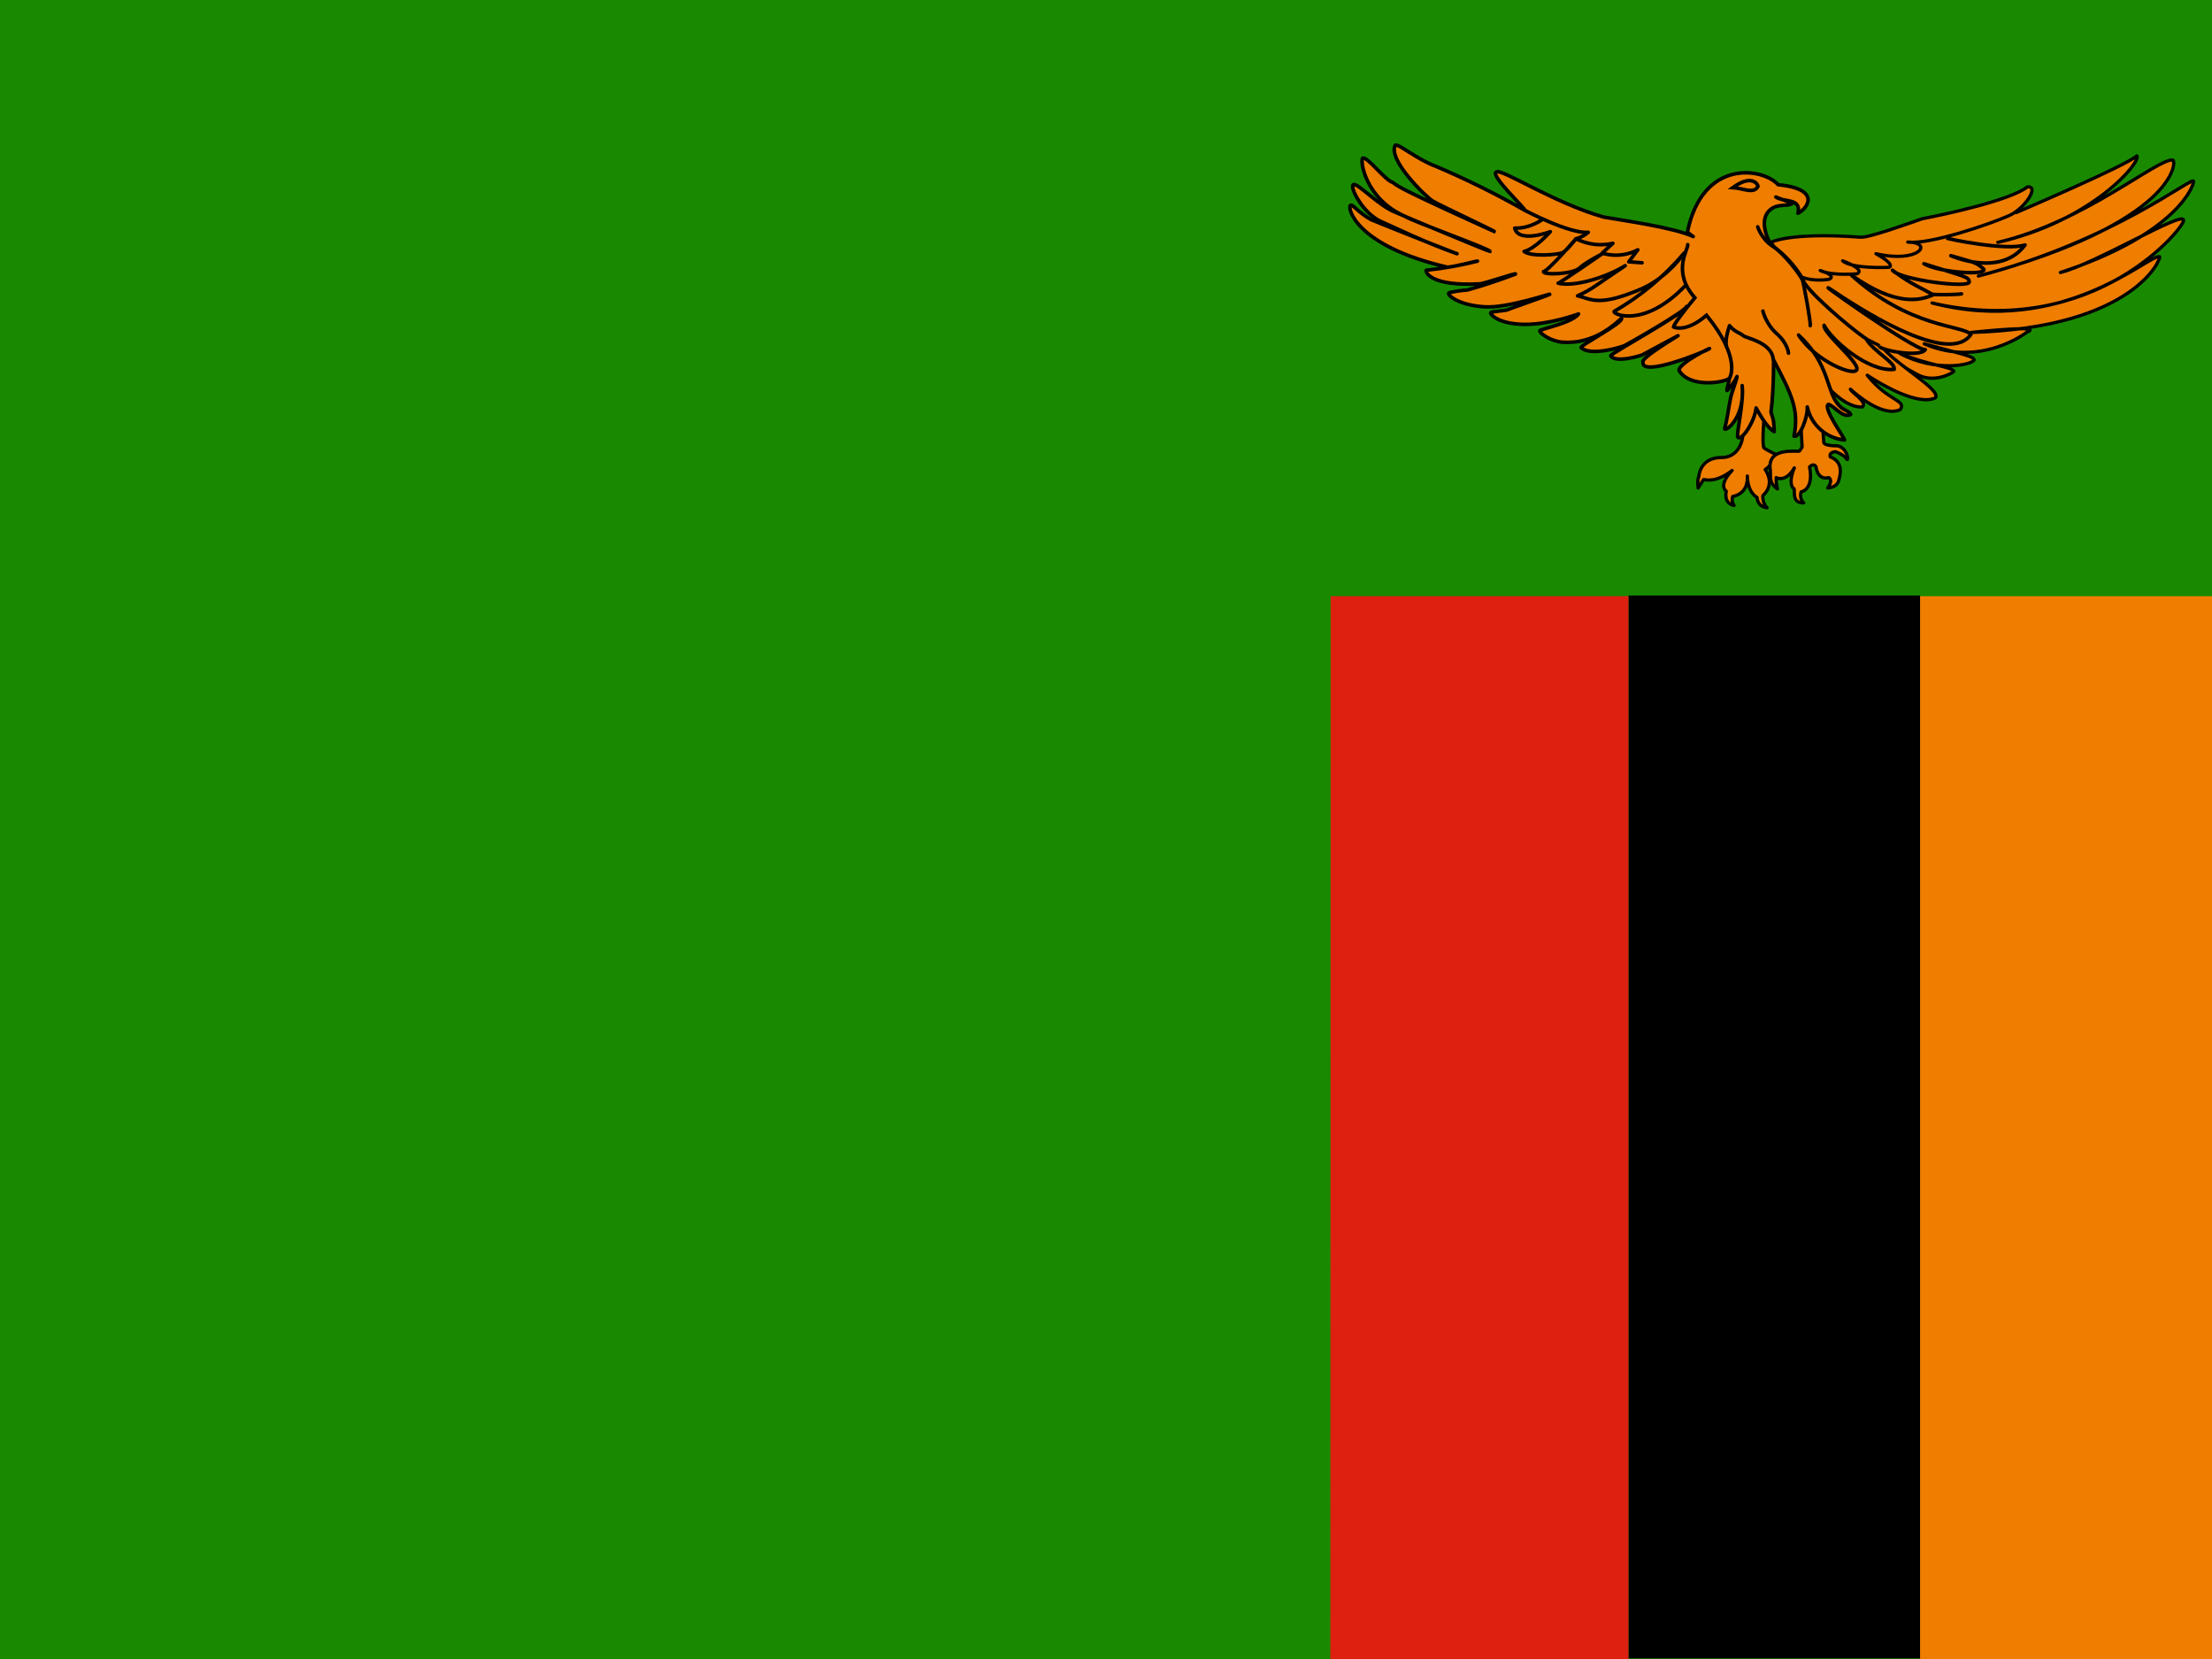
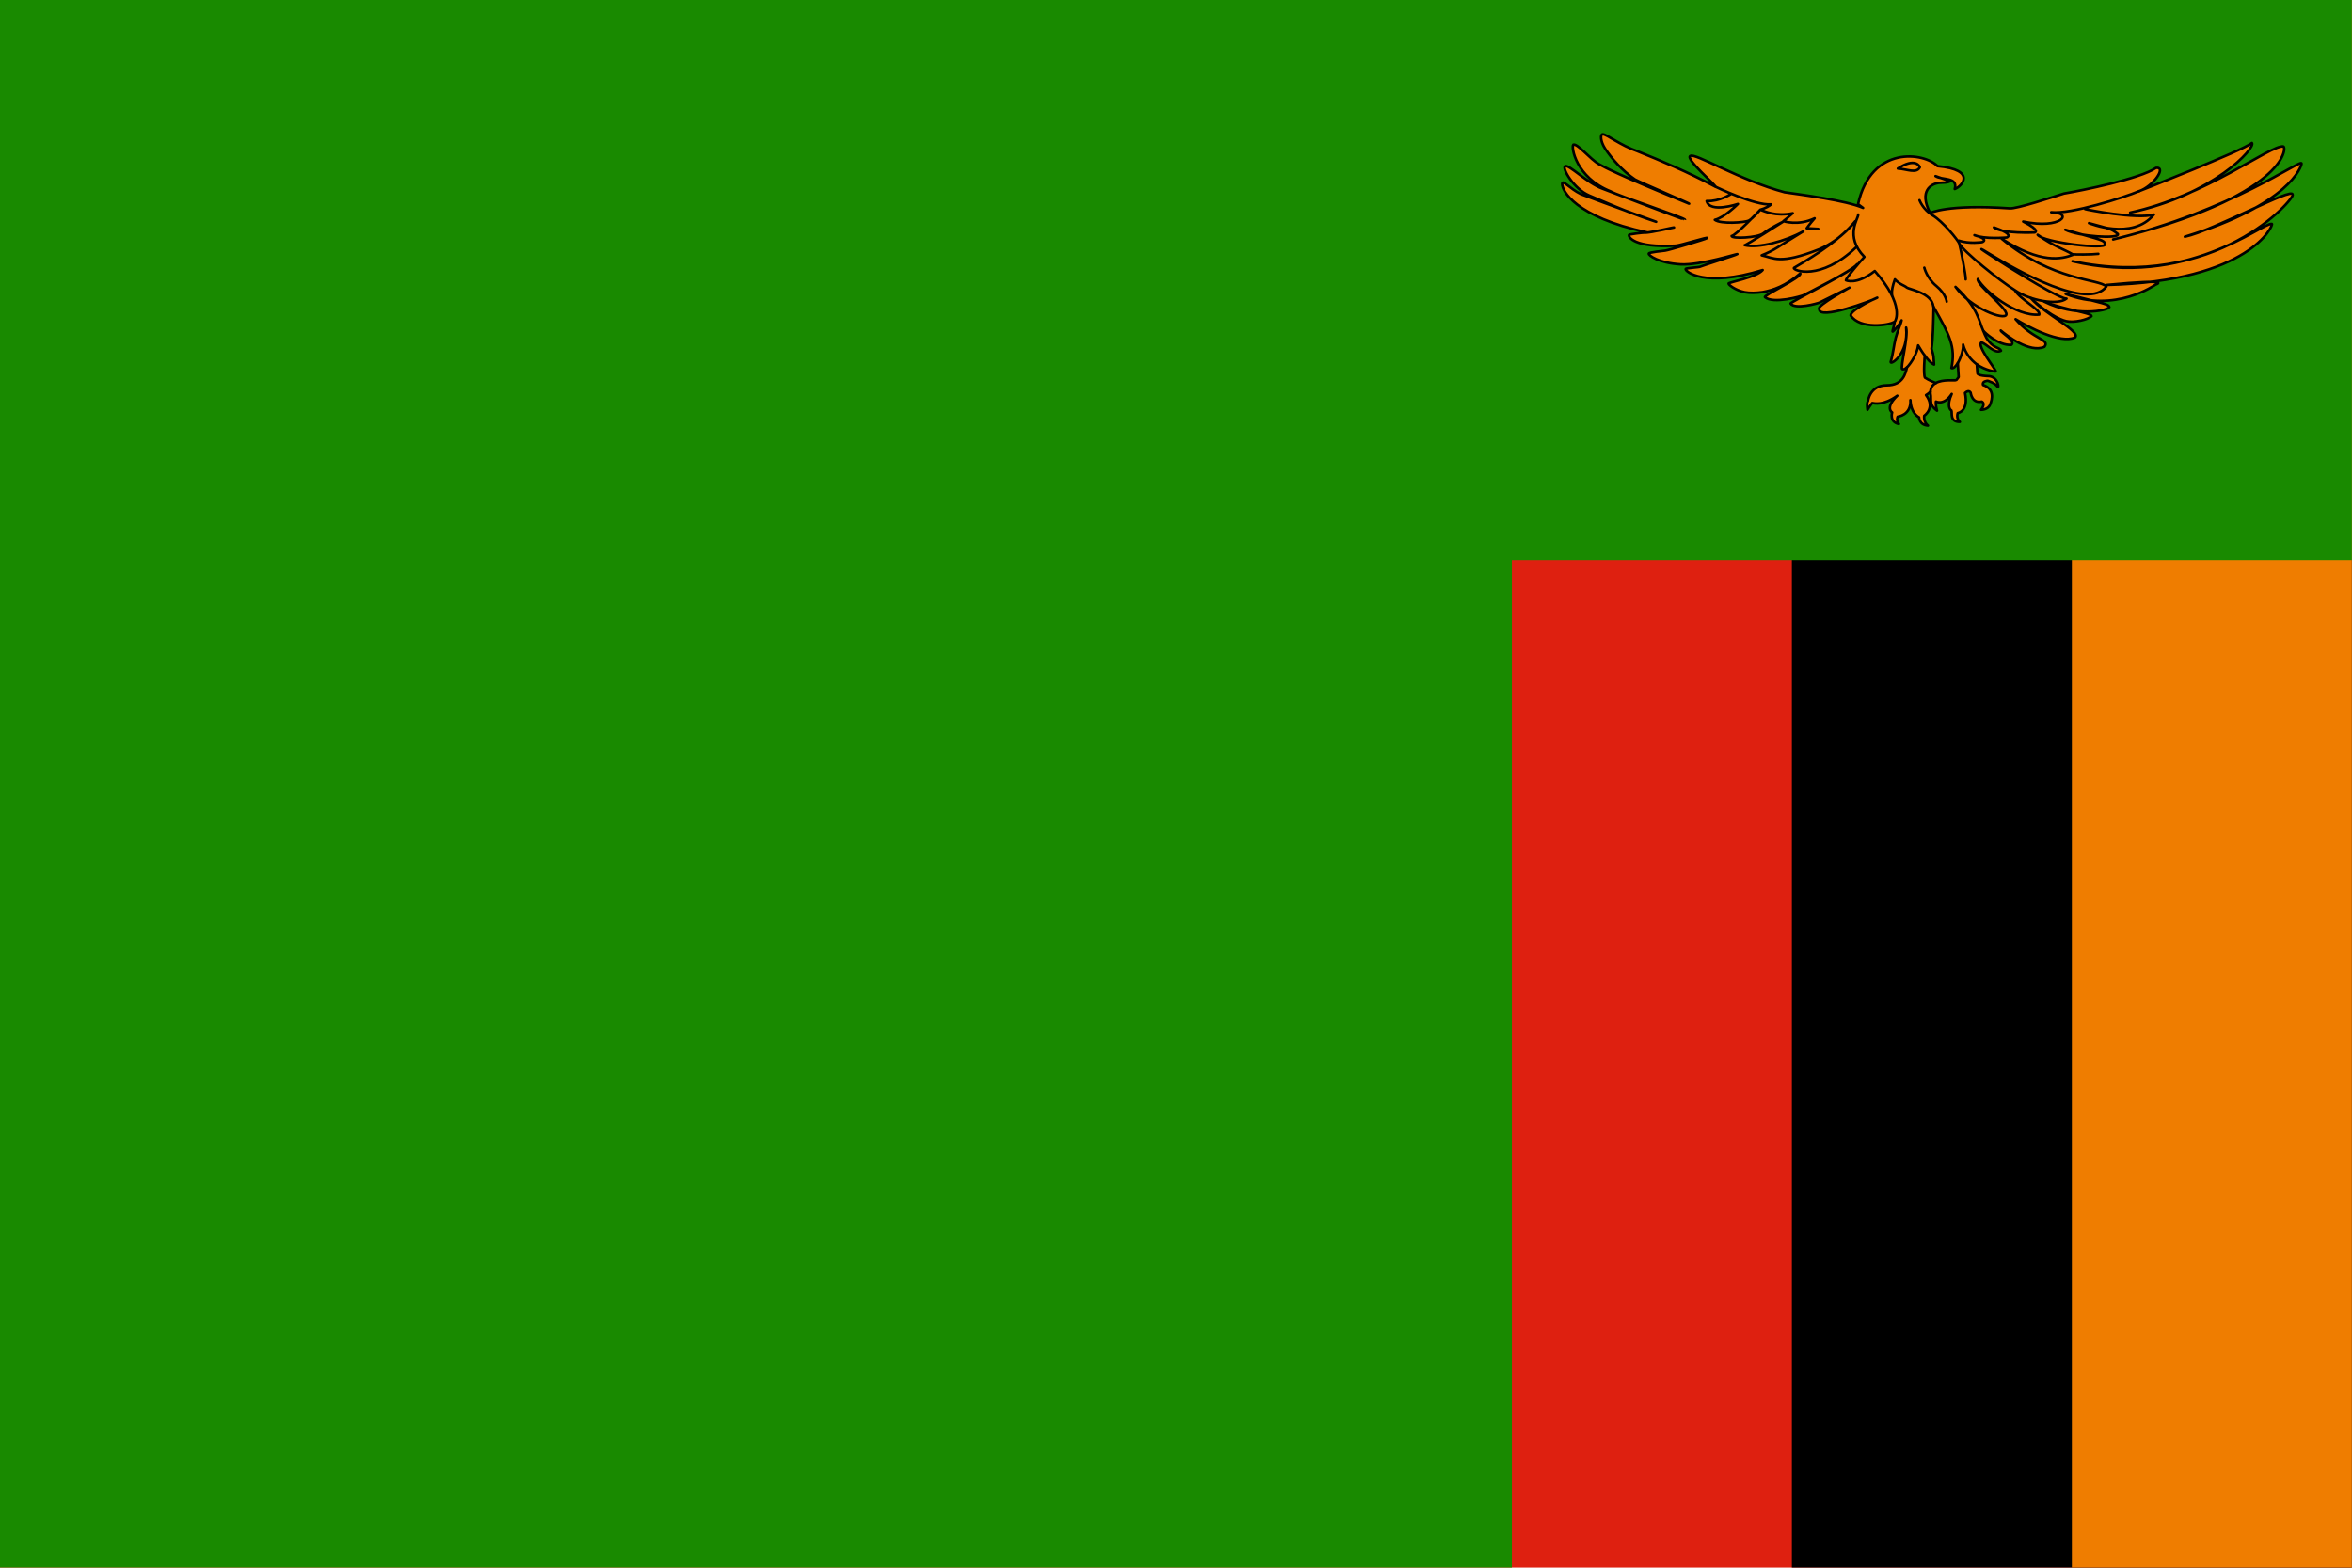
- <svg xmlns="http://www.w3.org/2000/svg" id="flag-icons-zm" viewBox="0 0 640 480">
-   <defs>
-     <clipPath id="zm-a">
-       <path fill-opacity=".7" d="M-170.7 0H512v512h-682.7z" />
-     </clipPath>
-   </defs>
-   <g fill-rule="evenodd" clip-path="url(#zm-a)" transform="translate(160)scale(.9375)">
-     <path fill="#198a00" d="M-256 0h768v512h-768z" />
-     <path fill="#ef7d00" d="M421.9 184H512v328h-90.1z" />
-     <path fill="#000001" d="M331.9 183.8h90v328h-90z" />
-     <path fill="#de2010" d="M240 184h91.9v328h-92z" />
-     <g fill="#ef7d00" stroke="#000">
-       <path stroke-linejoin="round" d="M451.6 65.6s34-14.5 37.2-17.5c1.5 1.8-13.6 20-42.9 26.7 26.6-6.2 49.3-26 54-25.4 1.3.3 1 19.3-60 35.8 42.2-11 66.7-31.4 66.4-29.2.3.5-4.2 16-41.1 28.1 10.3-2.4 38.3-19.4 38-16.1.9 1.3-27 37.2-77.6 25.5 40.4 10.5 66.5-14.8 70.2-14.3.8.1-7.4 22-58.2 23.4 24.3-2.5 17.3-.1 17.3-.1s-14.3 11.2-31.7 3.6c13.6 3.7 15.1 3.9 15.4 5-.9 1.6-12 3.8-22.9-2 8.7 3.6 16.5 4.2 16.6 5.5-.1.4-5.6 3.6-10.6 1.3s-50.3-30.1-50.3-30.1l77.4-21.3 2.8 1zm-91 75.6c-6.8 0-7 6-7 6s-.5.5-.2 3.4l1.7-2.6c.8.1 3.9 1 8.8-2.8-4.5 4.7-1.8 6.4-1.8 6.4s-1 3.7 2.4 4.4c-1-1.5-.4-2.8-.4-2.8s4.8-.5 4.5-6.3c.1 5.3 3 6.6 3 6.6s0 2.9 3.1 3.2c-1.6-1.5-1.3-3.8-1.3-3.8s4-3 .7-8c2-1.2 3.7-4.5 3.7-4.5s-2.8-1.2-4.1-2.2c-.6-1.3 0-8.5 0-8.5l-1.8-9.3-4.8 14.5c.2-2 .3 6.3-6.5 6.3z" />
-       <path stroke-linejoin="round" d="M394.2 120.3c.2.1 5.1 5.6 9.9 5.3 1.8-1.5-3.7-4.7-3.7-5.5 2 1.8 10.1 8.8 15.4 6.3 2-3-3.8-2.5-10.2-10.6 4.5 3 15.7 9.5 21 7 2.1-2.4-11.7-9.9-16.4-15.7l-12-6.1-16.2 13.3 12.3 6z" />
-       <path stroke-linecap="round" stroke-linejoin="round" d="M375.9 74.8s5.5-3.2 27.6-1.6c2.4.3 15-4.3 19.1-5.7 6.4-1.2 27-5.6 32.4-9.8 4-.5-1 7.1-6 9-5.2 2.3-24.1 8.9-30.9 8 8.1.1 3.6 6.7-9.8 3.6 6.4 3.6 4 4.2 4 4.2s-11.3.6-14.3-2c7.6 2.9 4.4 4 4.4 4s-7.7.7-11.3-1c5.5 1.7 2.7 2.7 2.7 2.7s-4.5.8-8.2-.6c-3.8-1.3-9.4-10.7-9.7-10.7z" />
-       <path stroke-linejoin="round" d="m384.7 123.4.8 14.6-.8 1.2c-.3.4-10.3-1.6-9 6 0 3.2 0 4 2.2 5.7-.5-2-.4-3.5-.4-3.5s2.9 1.7 5.6-3c-1.9 4.6-.6 6.3-.1 6.4.4.8-.8 4.5 3 4.4-1.5-1.4-.8-3.4-.8-3.4s4-.6 2.6-7.7c1.4-1.4 2 0 2 0s.4 4.2 3.9 3.3c1.5.9-.3 3.2-.3 3.2s2.5 0 3.3-2c.7-2.2 1.6-6-2.5-7.6-.5-1.5 1.6-1.6 1.6-1.6s2.6.9 3.4 2.2.5-3.4-2.8-4c-4 0-4.2-.9-4.2-1l-1-13.7z" />
-       <path stroke-linecap="round" stroke-linejoin="round" stroke-width="1.1" d="M398.6 135.8c0-.7-6.8-9.9-5-11 1.7.3 4.5 4.5 6.9 3.1-.7-1.6-2.8-.7-5.1-4.9-2.4-4.8-2.7-11.9-11-19.6 5.4 8.2 17.4 13 18 10.6s-10.7-11.4-10.1-13.6c2.2 4.4 13.4 14.4 21.6 13.6.6-2-6.7-5.8-8.6-9.4-5.3-3.6-19.4-15.7-19.6-18.5a33 33 0 0 0-9.9-10.6l-.8-1.7c-3.2-7.5 1-10 3.5-10.3 2-.3 2.6 0 4-.7l-5.1-2c2.3 1.7 8 .2 6.8 5 2.5-1 7.9-7.4-6.1-8.8-4.6-5.2-23.3-8.2-28 14.6.4.3.6.6 1.8 1.4-6-2.8-21.9-5-27.6-6-15.6-4.4-31.7-15.2-33.2-13.9-2 1 9.4 11.6 8.8 11.8a263 263 0 0 0-27.5-13.6c-6-2.2-11.9-7.4-12.5-6.4-2.2 4.5 9.5 15.9 11.7 17.2s19.3 9.3 19 9.4c-25.8-11.7-30-13.9-31.4-15.2-2.3-.5-7.8-8-9.3-7.5-.9.8.8 12.6 13.1 18 2 1.4 26.4 10.1 26.2 10.8 0 .2-28-11.5-29-12-5.4-2-12-9.4-13.2-8.6s3 8.8 8.4 11.3c2.9 1.2 13.8 6.6 23.6 10 .6.3-17.7-6.9-26.5-10.5-4-2.2-5.8-5-6.4-4.4-1 .6 1.4 12.4 29.7 19 .7.4 10-2.1 9.5-1.8a113 113 0 0 1-15.8 2.8c-.3.8 1.8 5 16.4 4.2 1.8-.1 12-3.7 11.1-3a174 174 0 0 1-14.8 4.9c-.9 0-5.6.6-5.8 1-.2.8 3.5 3.8 11.3 4.2 7 .4 20.2-4.2 20-3.9-.4.3-12.8 4.6-13.1 4.8-.5.3-5 .5-5.2.9-.4.9 6.6 7.4 27.1.4-2 2.8-12 4.7-12 5.2s2.2 2.5 5.7 3.3c1.7.4 4.1.3 6.3 0 4-.8 8-2.3 13.3-7.2.6 1.5-13.1 8.5-12.5 9.1 3 2.8 12.9-.3 13.5-.7.7-.3 19-10.7 19-12 .3 1.6-23.7 14.7-23.4 15.2 1.5 2.4 9.7-.1 10-.4l10.8-5.8c.3-.1-11.8 7-10.8 8.2-.5 4.7 19-3.2 20.5-4.2.7-.5-9.4 4.4-9.4 6.7 3.3 5.5 13.7 3.8 15.3 2.6.8-.6-1 4-.4 3.6a16 16 0 0 0 3-4.3c-.2 1.6-1.4 4-2 6.8s-.9 5.9-1.8 9.2c-.2 1.4 6.4-2.9 5.4-13.2.6 5.4-2 15.4-1.3 16 1.3 1 5.2-5 5.6-9.1 1.1 2 3.5 6.3 5.6 7.3-.2-3.1 0-3-1-6q.8-6.3.8-16.1c5.6 10.7 7.9 15.3 6.3 23.5 1.7.7 4.3-5.8 4.1-9a13 13 0 0 0 11.5 10.2" />
-       <path stroke-linecap="round" stroke-linejoin="round" stroke-width="1.1" d="M305.4 67.7s-3.9 2.9-8.6 2.7c1.2 4.8 11 1.1 11 1.1s-4.7 5.3-8.1 6.1c2 1.7 10.6 1.1 12 .3s4-4.2 4-4.2-8.8 10.2-10 10.1c-.3 1.2 9.1.8 11-1s7-4.4 7-4.4-13 9-13.5 9c4.8 1.2 14.5-1.6 20.7-5.4-9.2 6.1-10 7.2-14.7 9.3 4.2.9 6.3 3.7 20.3-2.4 8-3.8 12.6-10.8 12.6-10.8a82 82 0 0 1-21.6 18c-.5 1 9.4 5.2 21.9-7.9" />
-       <path stroke-linecap="round" stroke-width="1.1" d="M373.4 96s.9 4 4.3 7 3.6 6 3.6 6m-9.5-39s1.1 3.7 4.6 6c3.6 2.2 9 9.4 9.3 10.7.4 1.5 2.5 12.6 2.3 13.8m-37.8-25c.2 1.5-5 8.3 2.2 16.4-6.6 8-6.6 9-6.6 9s3.7 2 10.2-3.6c10.8 13.2 7.2 19.2 7.2 19.2" />
-       <path stroke-linecap="round" stroke-linejoin="round" stroke-width="1.1" d="M362.3 107.2s-1-1.4.8-6.7c1.6 2 3.4 2.3 4.1 3 .8.9 9 2 9.4 7.5" />
-       <path stroke-width="1.1" d="M371.9 57.5c0-.4-1.7-4-7.8.4 3.3.2 6.5 2.1 7.8-.4z" />
-       <path stroke-linejoin="round" stroke-width="1.1" d="M430.1 73.5c.3.2 18.2 4 24.2 2.1-7.6 10.2-22.9 3.3-22.9 3.3 7.5 2.2 7.8 2 10.2 4.2.8 2-13.8 1-18.5-1.7 13.3 4.2 13.6 4 14 5.5.6 2.3-21.8-.6-23.7-3.5 6 4.6 9.2 5.5 12.5 7.6-4 1.8-11.5 3.6-25.2-6.1 18 16.4 34.3 15.4 36.9 18.3-6.3 9.3-30.7-5.5-41.9-13s24.5 18.1 27.8 17.7c-1.6 2.5-13.4.3-14.2-1" />
-       <path stroke-linecap="round" stroke-width="1.1" d="M434.7 90.7c-2 .3-8.3.3-9.2.1" />
-       <path stroke-linecap="round" stroke-linejoin="round" stroke-width="1.1" d="M300.1 65s13.6 7.2 19.4 6.7a10 10 0 0 1-3.8 2c1.4.6 5.4 2.7 11.4 1.4l-3.3 3s5.2 2 11-1l-2.8 3.7 4.1.3" />
+ <svg xmlns="http://www.w3.org/2000/svg" viewBox="0 0 720 480">
+   <g transform="scale(.00864)">
+     <path fill="#de2010" d="M0 0h83328v55552H0z" />
+     <path d="M63488 0h19840v55552H63488z" />
+     <path fill="#ef7d00" d="M73408 0h9920v55552h-9920z" />
+     <path fill="#198a00" d="M0 0h83328v19840H53568v35712H0z" />
+     <g stroke="#000" stroke-linecap="round" stroke-linejoin="round" stroke-width="90">
+       <path fill="#ef7d00" d="M68202 13383c132 92 386 191 386 191 241-144 702-78 726-104 38-41 82-110 82-110l-30-494c-84 135-162 203-225 178 157-758-68-1176-631-2166-13 588-21 1108-74 1484 93 283 66 270 89 558-111-49-227-180-329-320 0 0-57 662 6 783m2181-1405c236 387 444 302 514 453-232 126-520-262-695-295-175 110 516 963 511 1025-9 15-359-28-674-250 13 178 23 310 23 317 0 17 25 92 427 103 327 47 352 484 277 363-76-121-340-201-340-201s-213 11-163 150c415 144 327 495 251 691-75 196-326 190-326 190s182-213 25-294c-346 81-390-311-390-311s-56-127-201 6c138 657-257 714-257 714s-69 185 75 312c-377 5-258-335-302-409-44-12-175-162 13-582-276 426-559 270-559 270s-19 133 38 323c-214-161-220-236-220-524-10-51-14-103-13-150-47 46-101 91-157 121 346 461-63 732-63 732s-37 213 132 351c-314-23-314-294-314-294s-289-121-308-610c32 541-452 587-452 587s-63 121 44 260c-346-70-239-410-239-410s-270-161 182-593c-496 357-810 271-886 259 0 0-56 58-169 242-38-271 19-311 19-311s61-561 666-559c583 2 667-436 713-636-83 75-129 77-164 64-89-35 223-1156 135-1473 97 952-569 1350-548 1216 92-307 112-596 179-852 66-256 181-479 207-620-80 163-288 388-308 396-56 40 119-393 39-337-162 112-1208 272-1535-234 3-216 1018-671 941-626-153 92-2106 825-2054 391-108-102 1109-770 1081-755-27 15-1039 516-1079 537-39 21-863 259-1018 33-26-50 2349-1225 2357-1393-156 225-1842 1066-1907 1100-65 33-1058 320-1358 66-64-61 1315-701 1252-842-527 447-942 590-1335 662-219 32-459 39-634 4-351-72-576-272-572-305-1-47 1001-223 1209-480-2068 640-2767 40-2729-40 16-32 474-55 520-79 32-24 1285-418 1312-445 27-28-1301 398-1999 364-789-45-1160-322-1139-385 18-46 490-92 579-103 103-8 1448-409 1490-444 86-71-933 259-1121 269-1469 81-1679-309-1649-383 9-23 507-88 585-77 89 6 997-175 1009-183 46-31-881 200-956 171-2561-554-3006-1487-3006-1710 0-193 263 161 667 355 885 339 2726 1001 2663 980-989-318-2087-817-2373-933-546-231-971-968-852-1038 124-76 787 605 1327 799 109 39 2913 1116 2919 1100 24-63-2429-870-2631-1005-1238-490-1409-1580-1324-1657 155-44 592 516 911 693 200 111 585 336 3191 1401 25-9-1698-742-1917-860-443-301-830-741-1060-1094-169-260-174-509-86-509 145 0 625 394 1231 602 849 345 1762 723 2761 1258 60-22-1092-1005-884-1090 156-123 1778 873 3340 1287 579 85 2183 289 2778 554-120-82-140-107-177-136 471-2104 2354-1827 2812-1345 1408 133 867 723 613 812 126-440-454-305-681-458 174 62 348 121 522 183-147 66-206 38-410 58-248 34-720 265-302 1067 0 0 591-318 2816-166 241 27 1519-400 1925-524 646-111 2705-524 3262-910 391-42-106 662-602 827 0 0 3669-1434 3999-1710 151 166-1368 1848-4314 2468 2676-579 4961-2399 5427-2344 135 28 105 1779-6029 3296 4240-1021 6676-2887 6676-2690 0 98-422 1455-4135 2593 1037-220 3848-1792 3818-1489 91 124-2721 3433-7802 2358 4059 965 6690-1365 7066-1324 75 14-752 2041-5863 2165 2450-234 1744-14 1744-14s-1444 1034-3187 331c1368 345 1518 359 1548 469-90 138-1218 345-2300-193 717 290 1657 387 1669 510-118 127-623 243-898 179-247-57-703-299-1251-816 491 576 1788 1175 1562 1395-526 235-1653-372-2104-648 646 745 1232 704 1022 979-526 235-1353-413-1548-579 0 69 556 373 375 510-481 28-976-479-992-496 34 89 69 173 112 252" />
+       <path fill="none" d="M60800 6626s1372 664 1952 617c-154 133-384 188-384 188 145 55 546 250 1151 125-145 133-333 281-333 281s520 180 1108-101c-179 203-281 352-281 352l409 23m-3093-1235s-384 266-861 250c119 438 1108 102 1108 102s-478 484-818 563c204 156 1065 101 1210 23s400-383 400-383-886 938-1014 930c-17 110 929 70 1125-94s690-406 690-406-1295 828-1355 828c486 118 1458-140 2080-492-921 563-1006 664-1475 852 418 86 631 344 2046-219 809-352 1269-993 1269-993-502 618-1295 1142-2173 1657-51 94 938 477 2199-726m77-1165c25 125-503 758 221 1501-656 734-656 828-656 828s366 188 1023-328c1082 1219 721 1777 721 1777m-86-861s-100-131 78-620c160 177 338 215 416 286 78 72 895 181 947 681m-321-1380s85 367 426 648c341 282 367 555 367 555m-1408 2328c162-159 370-519 397-778 59 98 130 222 234 360m1170 266c109-186 201-475 188-656 81 318 289 556 485 701m-2029-5816s119 328 468 539c358 211 895 876 938 993 41 142 247 1164 230 1274m6142-3125c-526 221-2435 827-3111 745 811 13 360 620-993 331 647 330 406 386 406 386s-1142 55-1443-180c767 262 451 359 451 359s-782 69-1142-83c556 152 270 248 270 248s-451 69-827-55m4480-1117c30 14 1834 373 2436 193-767 938-2301 304-2301 304 752 207 782 193 1023 386 75 179-1383 96-1864-152 1338 386 1368 359 1413 510 60 207-2195-55-2391-331 602 428 933 511 1263 704-406 165-1157 330-2540-566 1819 1517 3457 1420 3713 1696-631 855-3082-510-4209-1199-1128-690 2465 1668 2796 1627-310 250-1296 77-1835-304m-3362-4349c0-36-165-360-779 45 329 18 654 191 779-45m2250 5797c-158-337-178-812-986-1560 536 764 1750 1203 1801 982 52-221-1069-1058-1011-1259 222 414 1348 1336 2177 1260 57-178-679-536-869-871-529-326-1821-1365-1967-1651m4929 369c-210 28-842 28-932 14m-4825 4564c-131 69-186 183-191 305" />
    </g>
  </g>
</svg>
